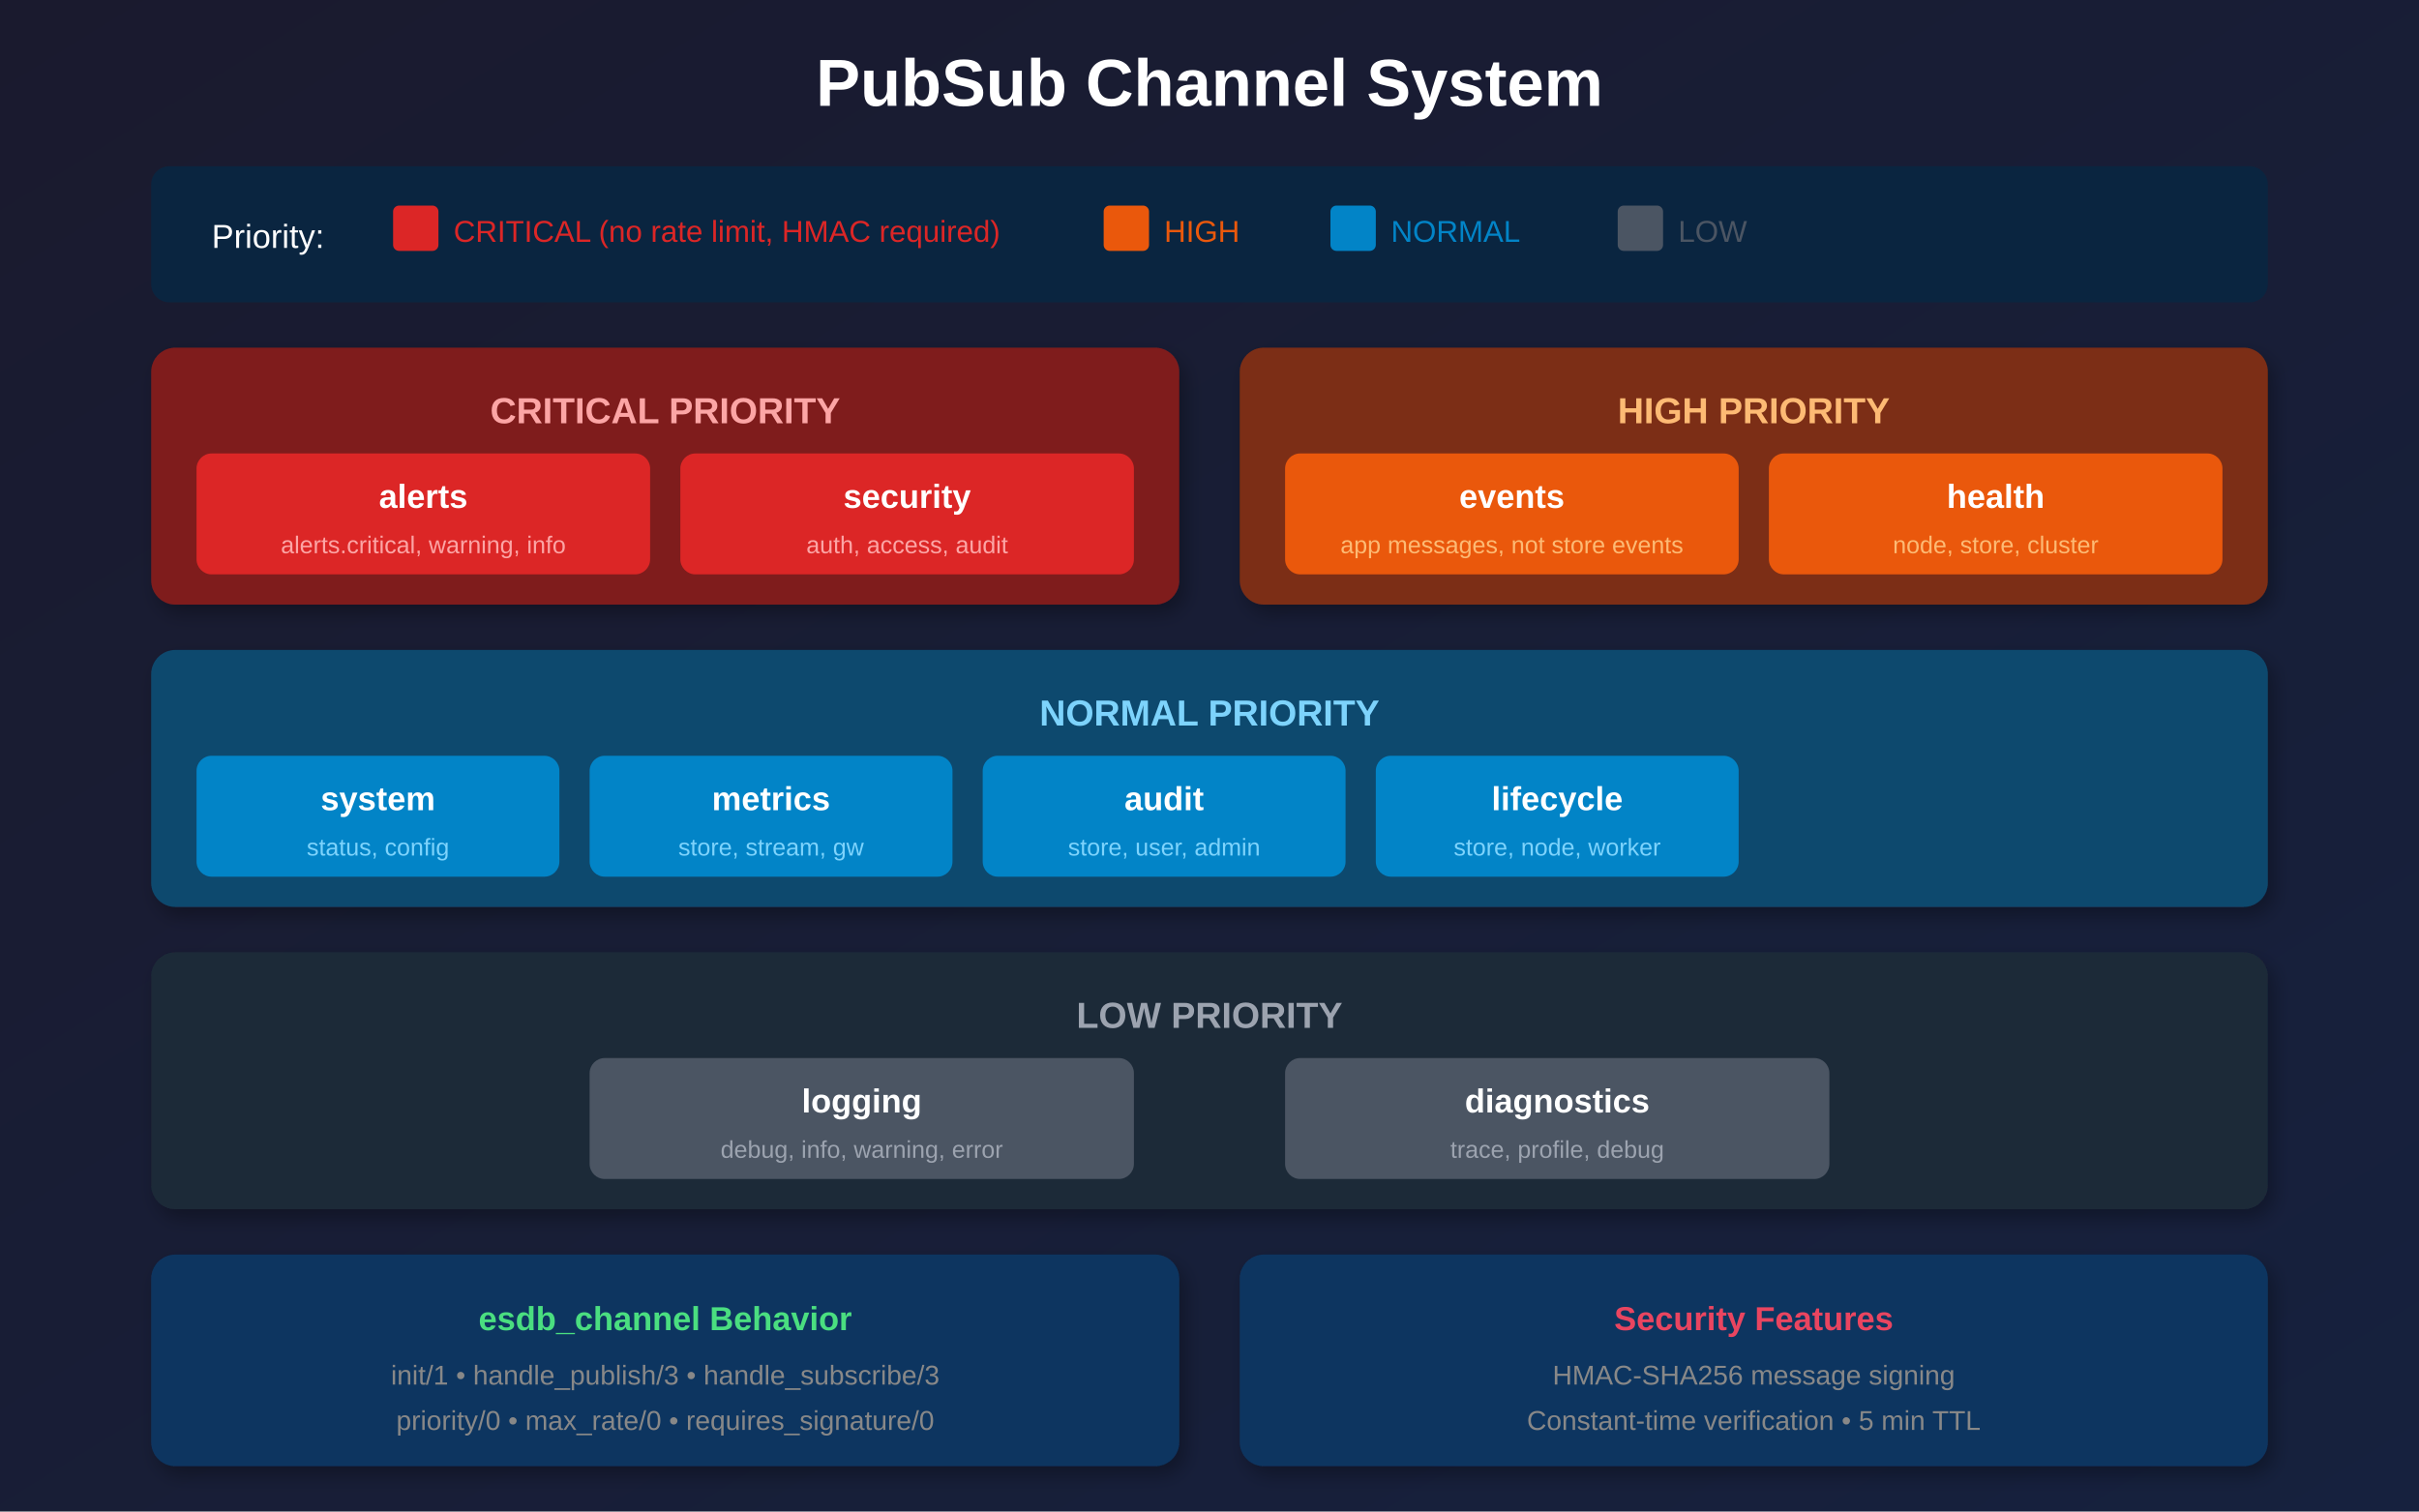
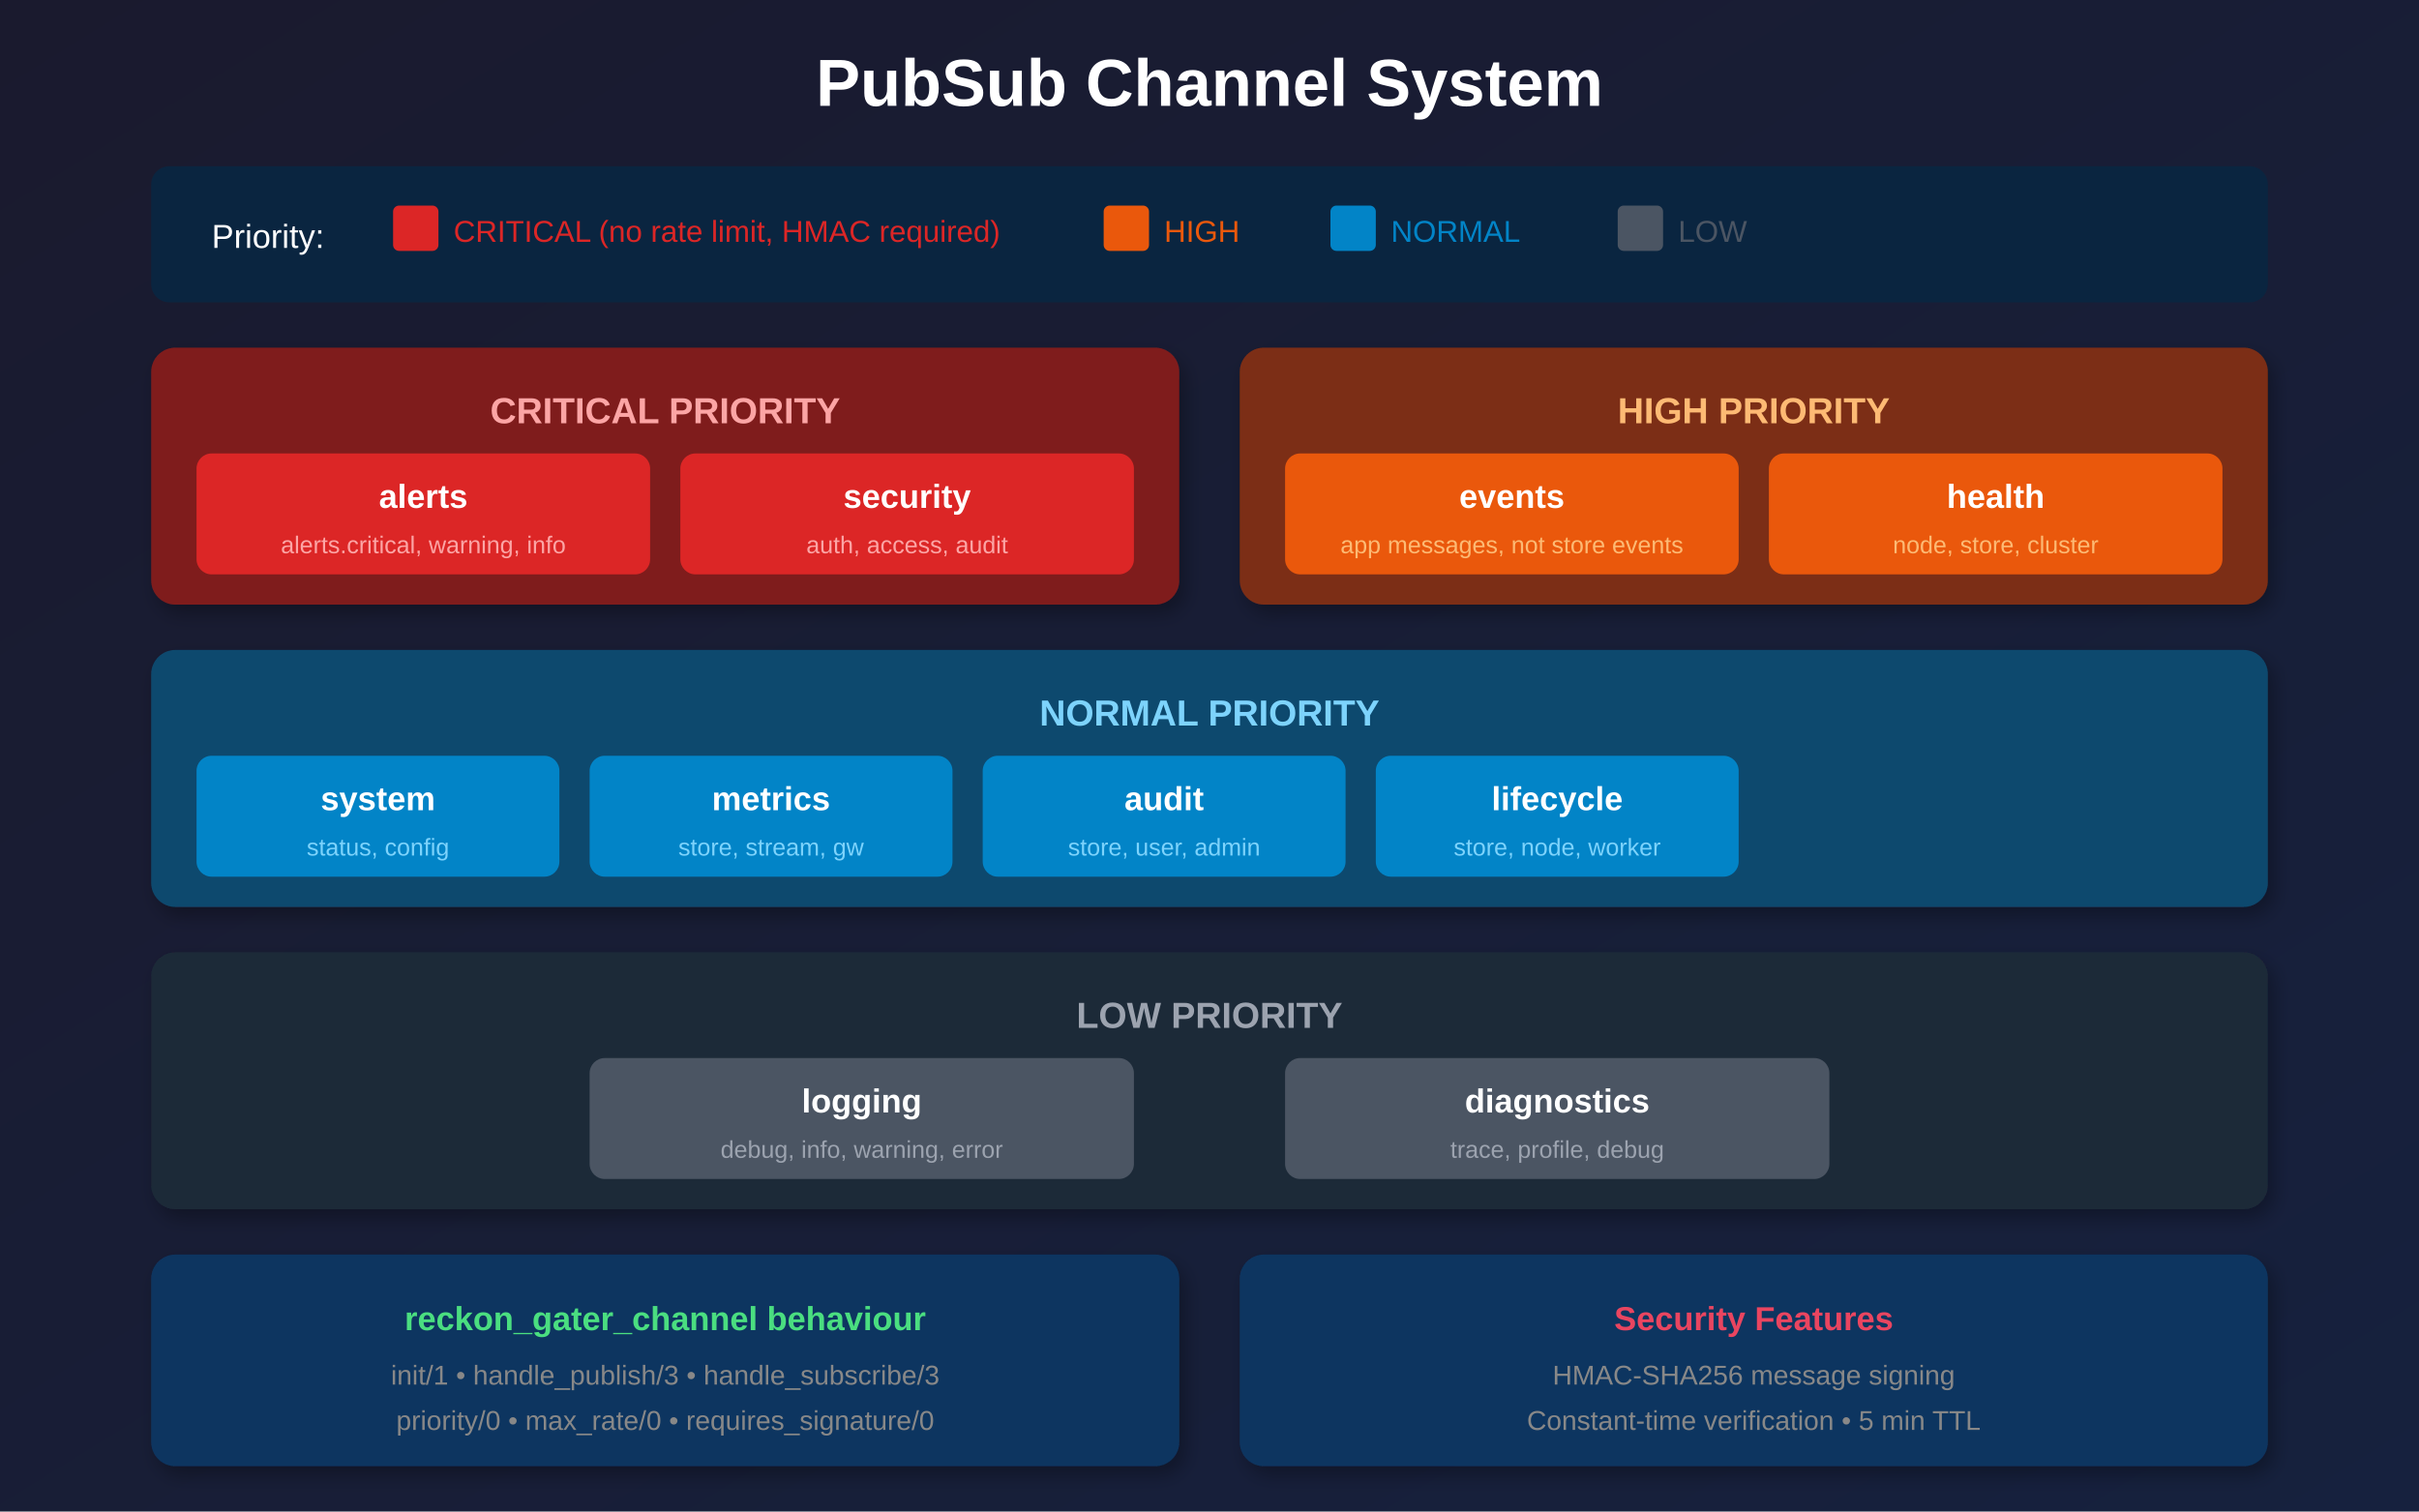
<svg xmlns="http://www.w3.org/2000/svg" viewBox="0 0 800 500">
  <defs>
    <linearGradient id="bg5" x1="0%" y1="0%" x2="100%" y2="100%">
      <stop offset="0%" style="stop-color:#1a1a2e" />
      <stop offset="100%" style="stop-color:#16213e" />
    </linearGradient>
    <filter id="shadow5" x="-20%" y="-20%" width="140%" height="140%">
      <feDropShadow dx="2" dy="3" stdDeviation="3" flood-opacity="0.3" />
    </filter>
  </defs>
  <rect width="800" height="500" fill="url(#bg5)" />
  <text x="400" y="35" text-anchor="middle" fill="#fff" font-family="Arial, sans-serif" font-size="22" font-weight="bold">PubSub Channel System</text>
  <rect x="50" y="55" width="700" height="45" rx="6" fill="#0a2540" />
  <text x="70" y="82" fill="#fff" font-family="Arial, sans-serif" font-size="11">Priority:</text>
  <rect x="130" y="68" width="15" height="15" rx="2" fill="#dc2626" />
  <text x="150" y="80" fill="#dc2626" font-family="Arial, sans-serif" font-size="10">CRITICAL (no rate limit, HMAC required)</text>
  <rect x="365" y="68" width="15" height="15" rx="2" fill="#ea580c" />
  <text x="385" y="80" fill="#ea580c" font-family="Arial, sans-serif" font-size="10">HIGH</text>
  <rect x="440" y="68" width="15" height="15" rx="2" fill="#0284c7" />
  <text x="460" y="80" fill="#0284c7" font-family="Arial, sans-serif" font-size="10">NORMAL</text>
  <rect x="535" y="68" width="15" height="15" rx="2" fill="#4b5563" />
  <text x="555" y="80" fill="#4b5563" font-family="Arial, sans-serif" font-size="10">LOW</text>
  <rect x="50" y="115" width="340" height="85" rx="8" fill="#7f1d1d" filter="url(#shadow5)" />
  <text x="220" y="140" text-anchor="middle" fill="#fca5a5" font-family="Arial, sans-serif" font-size="12" font-weight="bold">CRITICAL PRIORITY</text>
  <rect x="65" y="150" width="150" height="40" rx="5" fill="#dc2626" />
  <text x="140" y="168" text-anchor="middle" fill="#fff" font-family="Arial, sans-serif" font-size="11" font-weight="bold">alerts</text>
  <text x="140" y="183" text-anchor="middle" fill="#fca5a5" font-family="Arial, sans-serif" font-size="8">alerts.critical, warning, info</text>
  <rect x="225" y="150" width="150" height="40" rx="5" fill="#dc2626" />
  <text x="300" y="168" text-anchor="middle" fill="#fff" font-family="Arial, sans-serif" font-size="11" font-weight="bold">security</text>
  <text x="300" y="183" text-anchor="middle" fill="#fca5a5" font-family="Arial, sans-serif" font-size="8">auth, access, audit</text>
  <rect x="410" y="115" width="340" height="85" rx="8" fill="#7c2d12" filter="url(#shadow5)" />
  <text x="580" y="140" text-anchor="middle" fill="#fdba74" font-family="Arial, sans-serif" font-size="12" font-weight="bold">HIGH PRIORITY</text>
  <rect x="425" y="150" width="150" height="40" rx="5" fill="#ea580c" />
  <text x="500" y="168" text-anchor="middle" fill="#fff" font-family="Arial, sans-serif" font-size="11" font-weight="bold">events</text>
  <text x="500" y="183" text-anchor="middle" fill="#fdba74" font-family="Arial, sans-serif" font-size="8">app messages, not store events</text>
  <rect x="585" y="150" width="150" height="40" rx="5" fill="#ea580c" />
  <text x="660" y="168" text-anchor="middle" fill="#fff" font-family="Arial, sans-serif" font-size="11" font-weight="bold">health</text>
  <text x="660" y="183" text-anchor="middle" fill="#fdba74" font-family="Arial, sans-serif" font-size="8">node, store, cluster</text>
  <rect x="50" y="215" width="700" height="85" rx="8" fill="#0c4a6e" filter="url(#shadow5)" />
  <text x="400" y="240" text-anchor="middle" fill="#7dd3fc" font-family="Arial, sans-serif" font-size="12" font-weight="bold">NORMAL PRIORITY</text>
  <rect x="65" y="250" width="120" height="40" rx="5" fill="#0284c7" />
  <text x="125" y="268" text-anchor="middle" fill="#fff" font-family="Arial, sans-serif" font-size="11" font-weight="bold">system</text>
  <text x="125" y="283" text-anchor="middle" fill="#7dd3fc" font-family="Arial, sans-serif" font-size="8">status, config</text>
  <rect x="195" y="250" width="120" height="40" rx="5" fill="#0284c7" />
  <text x="255" y="268" text-anchor="middle" fill="#fff" font-family="Arial, sans-serif" font-size="11" font-weight="bold">metrics</text>
  <text x="255" y="283" text-anchor="middle" fill="#7dd3fc" font-family="Arial, sans-serif" font-size="8">store, stream, gw</text>
  <rect x="325" y="250" width="120" height="40" rx="5" fill="#0284c7" />
  <text x="385" y="268" text-anchor="middle" fill="#fff" font-family="Arial, sans-serif" font-size="11" font-weight="bold">audit</text>
  <text x="385" y="283" text-anchor="middle" fill="#7dd3fc" font-family="Arial, sans-serif" font-size="8">store, user, admin</text>
  <rect x="455" y="250" width="120" height="40" rx="5" fill="#0284c7" />
  <text x="515" y="268" text-anchor="middle" fill="#fff" font-family="Arial, sans-serif" font-size="11" font-weight="bold">lifecycle</text>
  <text x="515" y="283" text-anchor="middle" fill="#7dd3fc" font-family="Arial, sans-serif" font-size="8">store, node, worker</text>
  <rect x="50" y="315" width="700" height="85" rx="8" fill="#1f2937" filter="url(#shadow5)" />
  <text x="400" y="340" text-anchor="middle" fill="#9ca3af" font-family="Arial, sans-serif" font-size="12" font-weight="bold">LOW PRIORITY</text>
  <rect x="195" y="350" width="180" height="40" rx="5" fill="#4b5563" />
  <text x="285" y="368" text-anchor="middle" fill="#fff" font-family="Arial, sans-serif" font-size="11" font-weight="bold">logging</text>
  <text x="285" y="383" text-anchor="middle" fill="#9ca3af" font-family="Arial, sans-serif" font-size="8">debug, info, warning, error</text>
  <rect x="425" y="350" width="180" height="40" rx="5" fill="#4b5563" />
  <text x="515" y="368" text-anchor="middle" fill="#fff" font-family="Arial, sans-serif" font-size="11" font-weight="bold">diagnostics</text>
  <text x="515" y="383" text-anchor="middle" fill="#9ca3af" font-family="Arial, sans-serif" font-size="8">trace, profile, debug</text>
  <rect x="50" y="415" width="340" height="70" rx="8" fill="#0f3460" filter="url(#shadow5)" />
-   <text x="220" y="440" text-anchor="middle" fill="#4ade80" font-family="Arial, sans-serif" font-size="11" font-weight="bold">esdb_channel Behavior</text>
+   <text x="220" y="440" text-anchor="middle" fill="#4ade80" font-family="Arial, sans-serif" font-size="11" font-weight="bold">reckon_gater_channel behaviour</text>
  <text x="220" y="458" text-anchor="middle" fill="#888" font-family="Arial, sans-serif" font-size="9">init/1 • handle_publish/3 • handle_subscribe/3</text>
  <text x="220" y="473" text-anchor="middle" fill="#888" font-family="Arial, sans-serif" font-size="9">priority/0 • max_rate/0 • requires_signature/0</text>
  <rect x="410" y="415" width="340" height="70" rx="8" fill="#0f3460" filter="url(#shadow5)" />
  <text x="580" y="440" text-anchor="middle" fill="#e94560" font-family="Arial, sans-serif" font-size="11" font-weight="bold">Security Features</text>
  <text x="580" y="458" text-anchor="middle" fill="#888" font-family="Arial, sans-serif" font-size="9">HMAC-SHA256 message signing</text>
  <text x="580" y="473" text-anchor="middle" fill="#888" font-family="Arial, sans-serif" font-size="9">Constant-time verification • 5 min TTL</text>
</svg>
